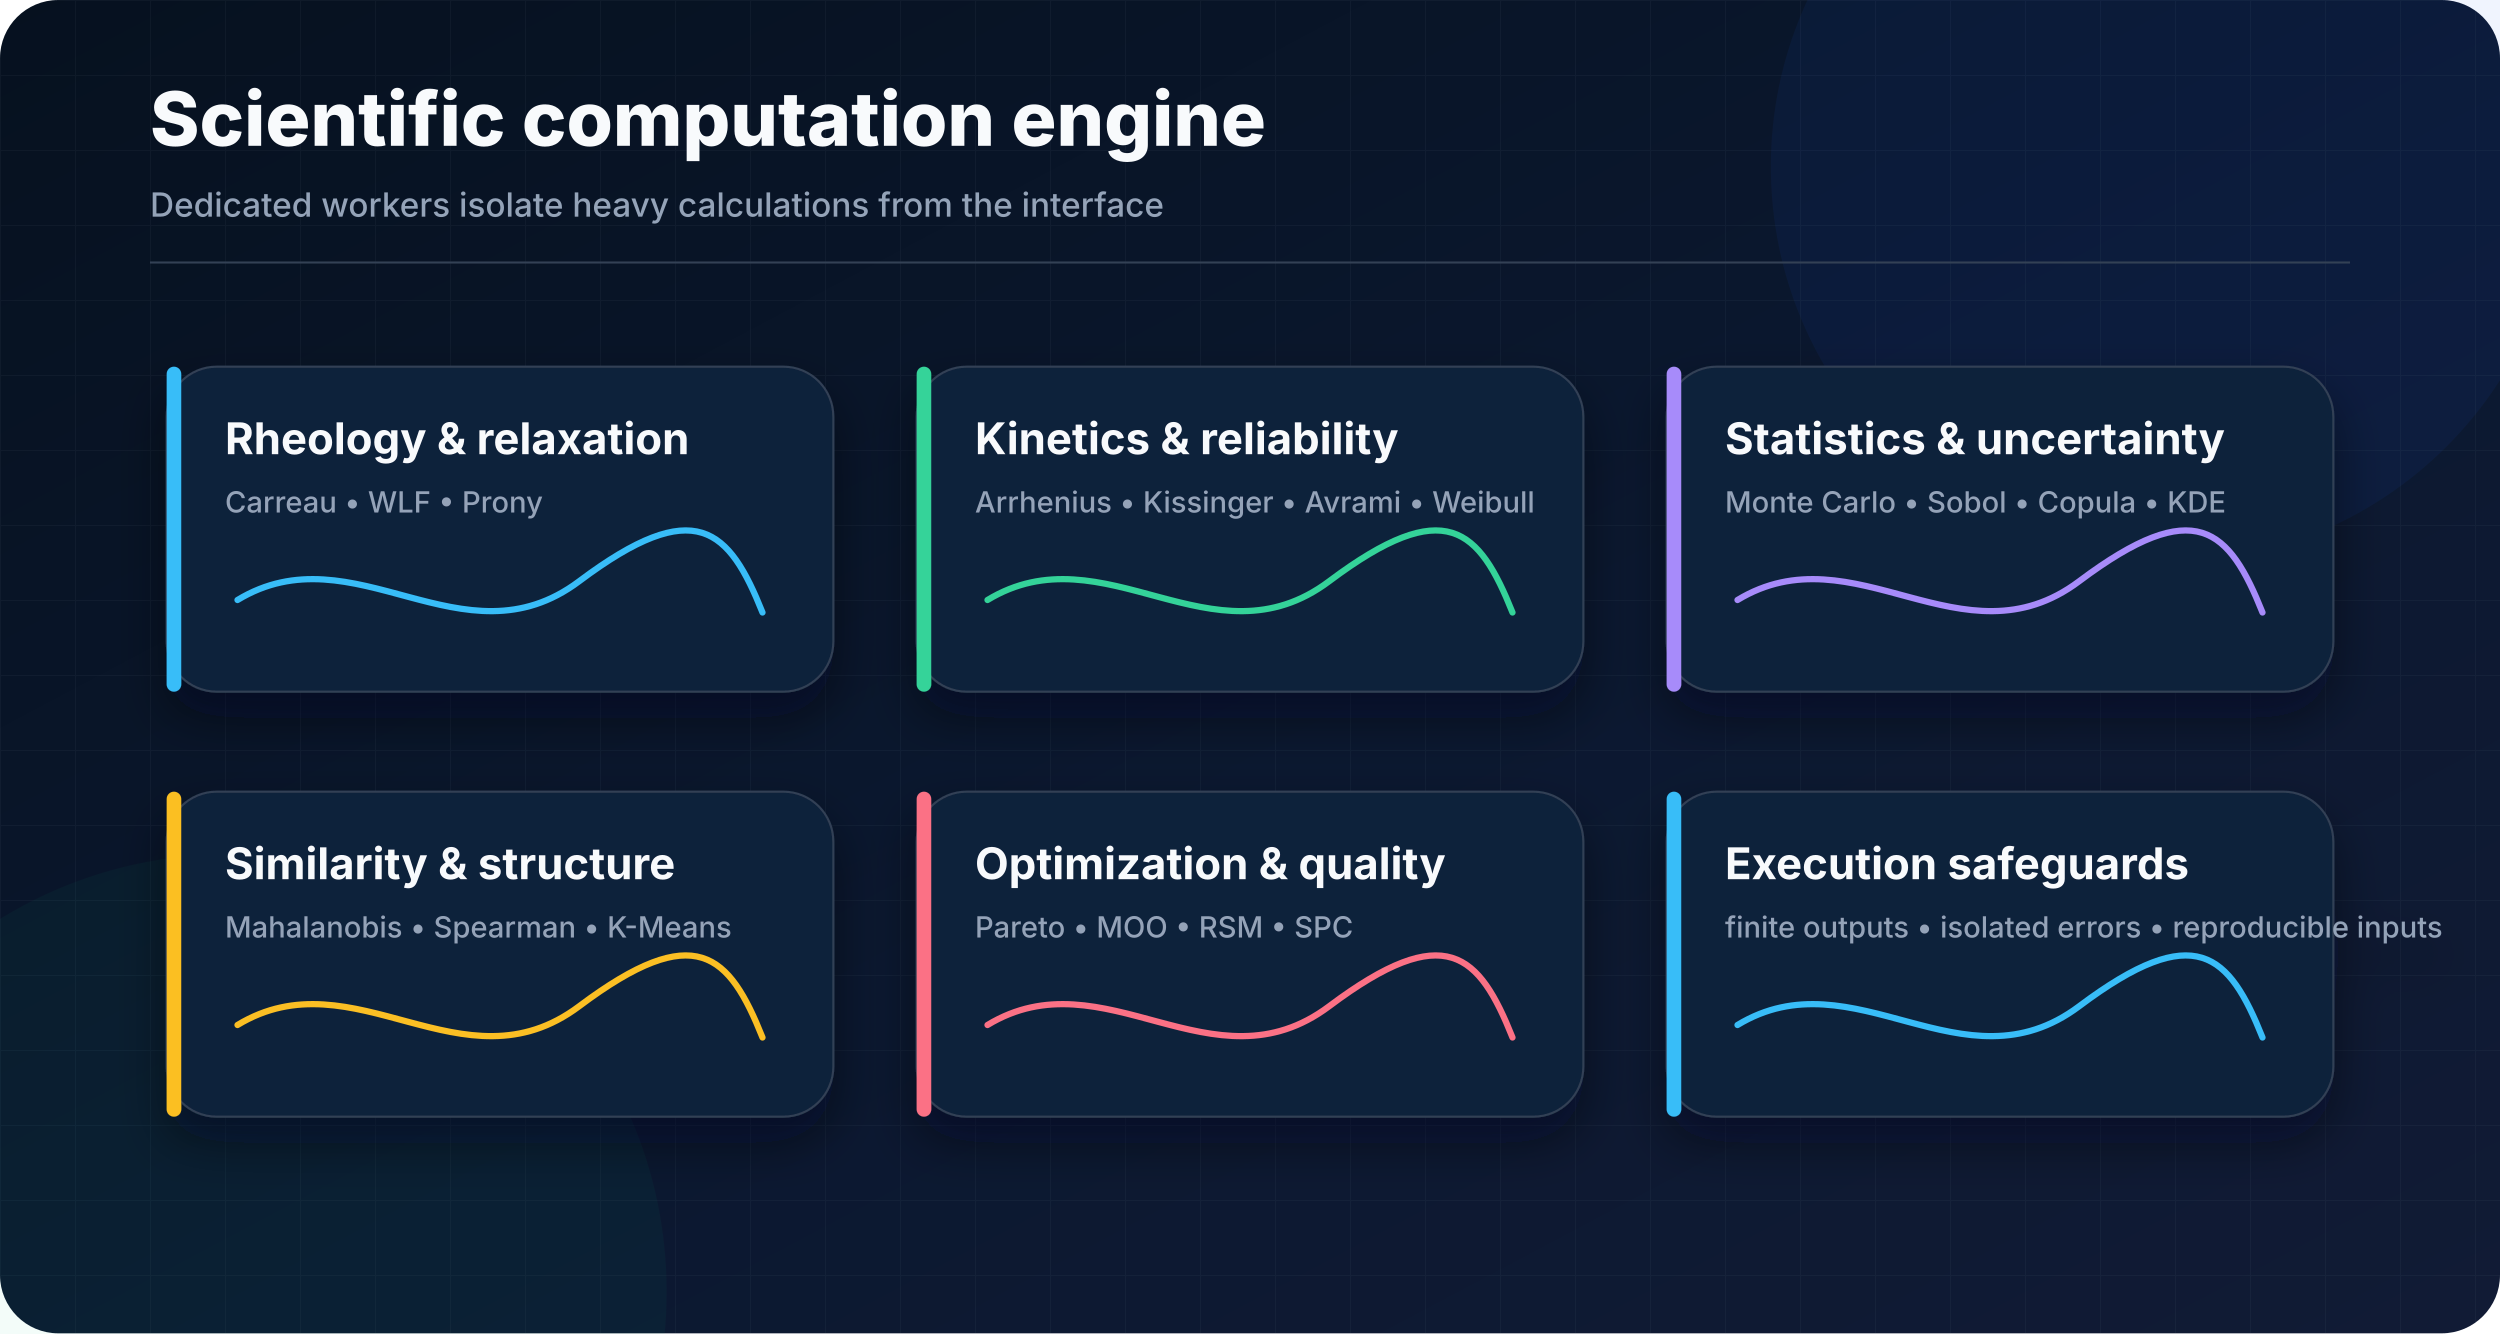
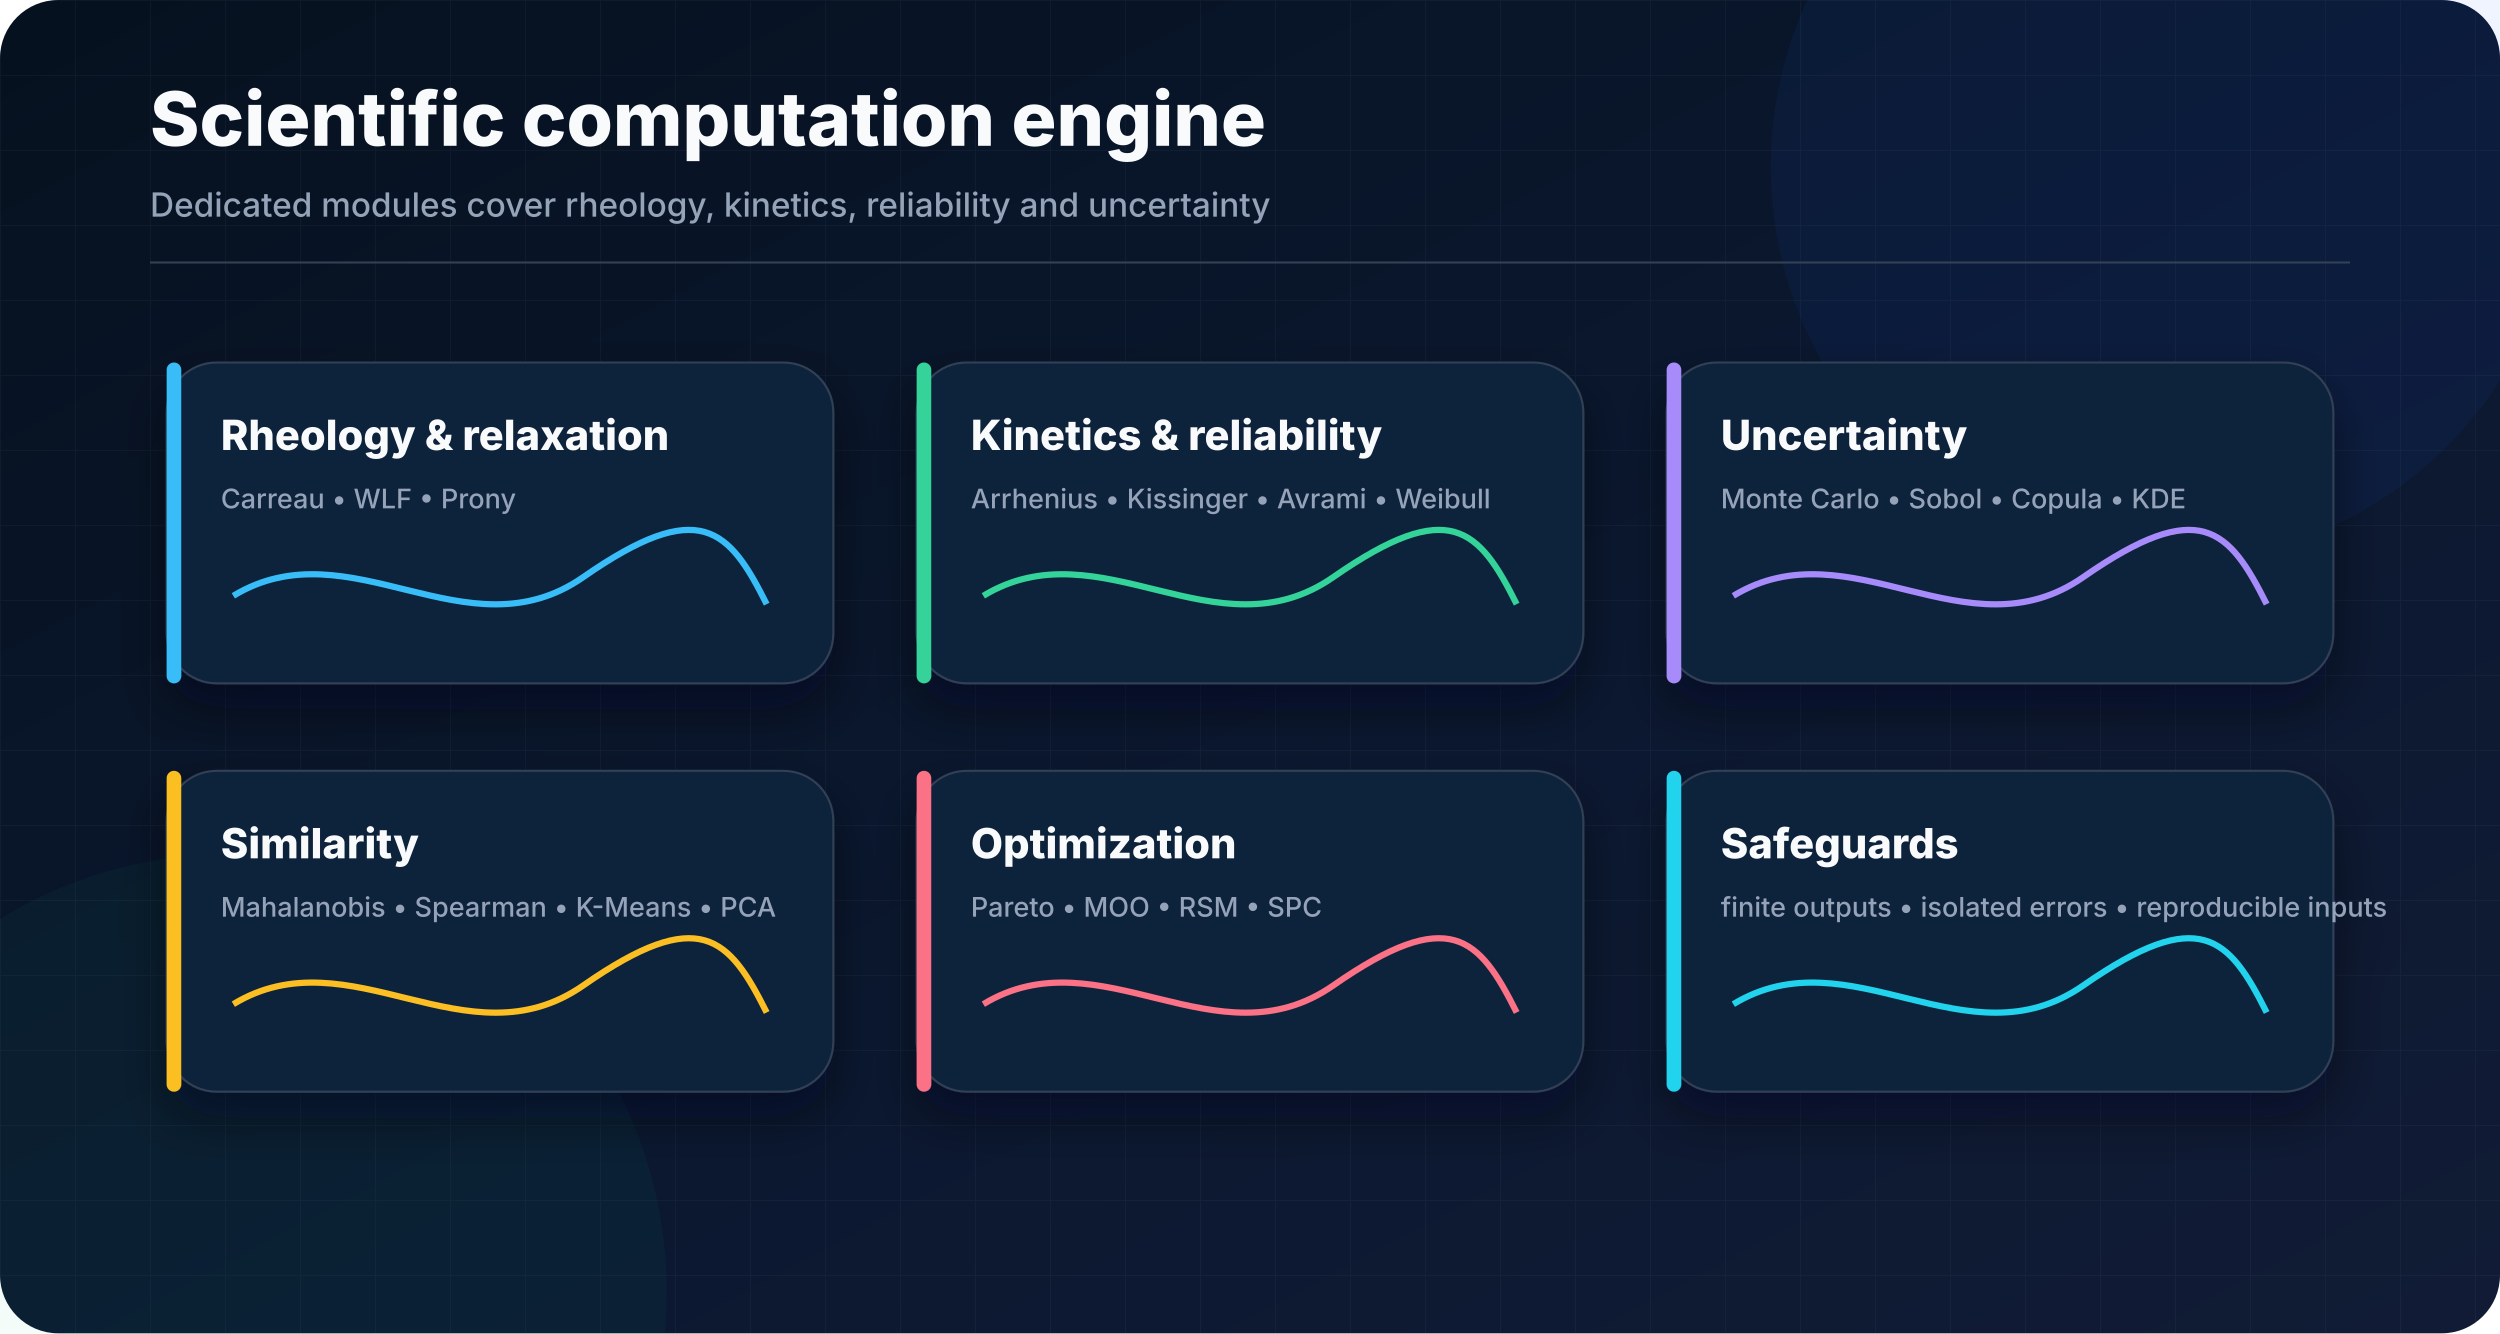
<svg xmlns="http://www.w3.org/2000/svg" width="1200" height="640" viewBox="0 0 1200 640" role="img" aria-labelledby="science-title science-title-desc">
  <defs>
    <linearGradient id="bg" x1="0" y1="0" x2="1" y2="1">
      <stop offset="0" stop-color="#06111f" />
-       <stop offset="0.55" stop-color="#0b1830" />
+       <stop offset=".56" stop-color="#0b1830" />
      <stop offset="1" stop-color="#111b35" />
    </linearGradient>
    <linearGradient id="cyan" x1="0" y1="0" x2="1" y2="1">
      <stop offset="0" stop-color="#22d3ee" />
      <stop offset="1" stop-color="#2563eb" />
    </linearGradient>
    <linearGradient id="emerald" x1="0" y1="0" x2="1" y2="1">
      <stop offset="0" stop-color="#34d399" />
      <stop offset="1" stop-color="#059669" />
    </linearGradient>
-     <linearGradient id="violet" x1="0" y1="0" x2="1" y2="1">
-       <stop offset="0" stop-color="#c084fc" />
-       <stop offset="1" stop-color="#7c3aed" />
-     </linearGradient>
-     <linearGradient id="amber" x1="0" y1="0" x2="1" y2="1">
-       <stop offset="0" stop-color="#fbbf24" />
-       <stop offset="1" stop-color="#f97316" />
-     </linearGradient>
-     <filter id="glow" x="-40%" y="-40%" width="180%" height="180%">
+     <filter id="shadow" x="-25%" y="-25%" width="150%" height="170%">
+       <feDropShadow dx="0" dy="12" stdDeviation="12" flood-color="#020617" flood-opacity=".46" />
+     </filter>
+     <filter id="glow" x="-50%" y="-50%" width="200%" height="200%">
      <feGaussianBlur stdDeviation="7" result="blur" />
      <feMerge>
        <feMergeNode in="blur" />
        <feMergeNode in="SourceGraphic" />
      </feMerge>
    </filter>
-     <filter id="shadow" x="-20%" y="-20%" width="140%" height="160%">
-       <feDropShadow dx="0" dy="12" stdDeviation="12" flood-color="#020617" flood-opacity=".45" />
-     </filter>
    <pattern id="grid" width="36" height="36" patternUnits="userSpaceOnUse">
-       <path d="M36 0H0V36" fill="none" stroke="#94a3b8" stroke-opacity=".055" stroke-width="1" />
+       <path d="M36 0H0V36" fill="none" stroke="#94a3b8" stroke-opacity=".055" />
    </pattern>
-     <marker id="arrow-cyan" markerWidth="10" markerHeight="10" refX="9" refY="5" orient="auto">
+     <marker id="arrow" markerWidth="10" markerHeight="10" refX="9" refY="5" orient="auto">
      <path d="M0 0L10 5L0 10Z" fill="#38bdf8" />
    </marker>
    <marker id="arrow-muted" markerWidth="10" markerHeight="10" refX="9" refY="5" orient="auto">
      <path d="M0 0L10 5L0 10Z" fill="#64748b" />
    </marker>
  </defs>
  <rect width="1200" height="640" rx="28" fill="url(#bg)" />
  <rect width="1200" height="640" rx="28" fill="url(#grid)" />
  <circle cx="1040" cy="80" r="190" fill="#2563eb" fill-opacity=".07" />
  <circle cx="110" cy="620" r="210" fill="#10b981" fill-opacity=".05" />
-   <text x="72" y="70" fill="#f8fafc" fill-opacity="1.0" font-family="Inter,Segoe UI,Arial,sans-serif" font-size="36" font-weight="800" text-anchor="start">Scientific computation engine</text>
-   <text x="72" y="104" fill="#94a3b8" fill-opacity="1.0" font-family="Inter,Segoe UI,Arial,sans-serif" font-size="16" font-weight="500" text-anchor="start">Dedicated workers isolate heavy calculations from the interface</text>
-   <path d="M72 126H1128" stroke="#334155" stroke-width="1" />
+   <text x="72" y="70" fill="#f8fafc" font-family="Inter,Segoe UI,Arial,sans-serif" font-size="36" font-weight="820" text-anchor="start">Scientific computation engine</text>
+   <text x="72" y="104" fill="#94a3b8" font-family="Inter,Segoe UI,Arial,sans-serif" font-size="16" font-weight="520" text-anchor="start">Dedicated modules cover rheology, kinetics, reliability and uncertainty</text>
+   <path d="M72 126H1128" stroke="#334155" />
  <g filter="url(#shadow)">
-     <rect x="80" y="176" width="320" height="156" rx="24" fill="#0f213b" stroke="#334155" />
-     <rect x="80" y="176" width="7" height="156" rx="3.5" fill="#38bdf8" />
-     <text x="108" y="218" fill="#f8fafc" fill-opacity="1.0" font-family="Inter,Segoe UI,Arial,sans-serif" font-size="21" font-weight="750" text-anchor="start">Rheology &amp; relaxation</text>
-     <text x="108" y="246" fill="#94a3b8" fill-opacity="1.0" font-family="Inter,Segoe UI,Arial,sans-serif" font-size="14" font-weight="500" text-anchor="start">Carreau • WLF • Prony</text>
+     <rect x="80" y="174" width="320" height="154" rx="24" fill="#0f213b" stroke="#334155" />
+     <rect x="80" y="174" width="7" height="154" rx="3.5" fill="#38bdf8" />
+     <text x="106" y="216" fill="#f8fafc" font-family="Inter,Segoe UI,Arial,sans-serif" font-size="20" font-weight="760" text-anchor="start">Rheology &amp; relaxation</text>
+     <text x="106" y="244" fill="#94a3b8" font-family="Inter,Segoe UI,Arial,sans-serif" font-size="13" font-weight="520" text-anchor="start">Carreau • WLF • Prony</text>
  </g>
-   <path d="M114 288C170 254,222 321,278 279S350 254,366 294" fill="none" stroke="#38bdf8" stroke-width="3" stroke-linecap="round" />
+   <path d="M112 286C168 252,224 316,280 277S350 254,368 290" fill="none" stroke="#38bdf8" stroke-width="3" />
  <g filter="url(#shadow)">
-     <rect x="440" y="176" width="320" height="156" rx="24" fill="#0f213b" stroke="#334155" />
-     <rect x="440" y="176" width="7" height="156" rx="3.5" fill="#34d399" />
-     <text x="468" y="218" fill="#f8fafc" fill-opacity="1.0" font-family="Inter,Segoe UI,Arial,sans-serif" font-size="21" font-weight="750" text-anchor="start">Kinetics &amp; reliability</text>
-     <text x="468" y="246" fill="#94a3b8" fill-opacity="1.0" font-family="Inter,Segoe UI,Arial,sans-serif" font-size="14" font-weight="500" text-anchor="start">Arrhenius • Kissinger • Avrami • Weibull</text>
+     <rect x="440" y="174" width="320" height="154" rx="24" fill="#0f213b" stroke="#334155" />
+     <rect x="440" y="174" width="7" height="154" rx="3.5" fill="#34d399" />
+     <text x="466" y="216" fill="#f8fafc" font-family="Inter,Segoe UI,Arial,sans-serif" font-size="20" font-weight="760" text-anchor="start">Kinetics &amp; reliability</text>
+     <text x="466" y="244" fill="#94a3b8" font-family="Inter,Segoe UI,Arial,sans-serif" font-size="13" font-weight="520" text-anchor="start">Arrhenius • Kissinger • Avrami • Weibull</text>
  </g>
-   <path d="M474 288C530 254,582 321,638 279S710 254,726 294" fill="none" stroke="#34d399" stroke-width="3" stroke-linecap="round" />
+   <path d="M472 286C528 252,584 316,640 277S710 254,728 290" fill="none" stroke="#34d399" stroke-width="3" />
  <g filter="url(#shadow)">
-     <rect x="800" y="176" width="320" height="156" rx="24" fill="#0f213b" stroke="#334155" />
-     <rect x="800" y="176" width="7" height="156" rx="3.5" fill="#a78bfa" />
-     <text x="828" y="218" fill="#f8fafc" fill-opacity="1.0" font-family="Inter,Segoe UI,Arial,sans-serif" font-size="21" font-weight="750" text-anchor="start">Statistics &amp; uncertainty</text>
-     <text x="828" y="246" fill="#94a3b8" fill-opacity="1.0" font-family="Inter,Segoe UI,Arial,sans-serif" font-size="14" font-weight="500" text-anchor="start">Monte Carlo • Sobol • Copula • KDE</text>
+     <rect x="800" y="174" width="320" height="154" rx="24" fill="#0f213b" stroke="#334155" />
+     <rect x="800" y="174" width="7" height="154" rx="3.5" fill="#a78bfa" />
+     <text x="826" y="216" fill="#f8fafc" font-family="Inter,Segoe UI,Arial,sans-serif" font-size="20" font-weight="760" text-anchor="start">Uncertainty</text>
+     <text x="826" y="244" fill="#94a3b8" font-family="Inter,Segoe UI,Arial,sans-serif" font-size="13" font-weight="520" text-anchor="start">Monte Carlo • Sobol • Copula • KDE</text>
  </g>
-   <path d="M834 288C890 254,942 321,998 279S1070 254,1086 294" fill="none" stroke="#a78bfa" stroke-width="3" stroke-linecap="round" />
+   <path d="M832 286C888 252,944 316,1000 277S1070 254,1088 290" fill="none" stroke="#a78bfa" stroke-width="3" />
  <g filter="url(#shadow)">
-     <rect x="80" y="380" width="320" height="156" rx="24" fill="#0f213b" stroke="#334155" />
-     <rect x="80" y="380" width="7" height="156" rx="3.5" fill="#fbbf24" />
-     <text x="108" y="422" fill="#f8fafc" fill-opacity="1.0" font-family="Inter,Segoe UI,Arial,sans-serif" font-size="21" font-weight="750" text-anchor="start">Similarity &amp; structure</text>
-     <text x="108" y="450" fill="#94a3b8" fill-opacity="1.0" font-family="Inter,Segoe UI,Arial,sans-serif" font-size="14" font-weight="500" text-anchor="start">Mahalanobis • Spearman • K-Means</text>
+     <rect x="80" y="370" width="320" height="154" rx="24" fill="#0f213b" stroke="#334155" />
+     <rect x="80" y="370" width="7" height="154" rx="3.5" fill="#fbbf24" />
+     <text x="106" y="412" fill="#f8fafc" font-family="Inter,Segoe UI,Arial,sans-serif" font-size="20" font-weight="760" text-anchor="start">Similarity</text>
+     <text x="106" y="440" fill="#94a3b8" font-family="Inter,Segoe UI,Arial,sans-serif" font-size="13" font-weight="520" text-anchor="start">Mahalanobis • Spearman • K-Means • PCA</text>
  </g>
-   <path d="M114 492C170 458,222 525,278 483S350 458,366 498" fill="none" stroke="#fbbf24" stroke-width="3" stroke-linecap="round" />
+   <path d="M112 482C168 448,224 512,280 473S350 450,368 486" fill="none" stroke="#fbbf24" stroke-width="3" />
  <g filter="url(#shadow)">
-     <rect x="440" y="380" width="320" height="156" rx="24" fill="#0f213b" stroke="#334155" />
-     <rect x="440" y="380" width="7" height="156" rx="3.5" fill="#fb7185" />
-     <text x="468" y="422" fill="#f8fafc" fill-opacity="1.0" font-family="Inter,Segoe UI,Arial,sans-serif" font-size="21" font-weight="750" text-anchor="start">Optimization &amp; quality</text>
-     <text x="468" y="450" fill="#94a3b8" fill-opacity="1.0" font-family="Inter,Segoe UI,Arial,sans-serif" font-size="14" font-weight="500" text-anchor="start">Pareto • MOO • RSM • SPC</text>
+     <rect x="440" y="370" width="320" height="154" rx="24" fill="#0f213b" stroke="#334155" />
+     <rect x="440" y="370" width="7" height="154" rx="3.5" fill="#fb7185" />
+     <text x="466" y="412" fill="#f8fafc" font-family="Inter,Segoe UI,Arial,sans-serif" font-size="20" font-weight="760" text-anchor="start">Optimization</text>
+     <text x="466" y="440" fill="#94a3b8" font-family="Inter,Segoe UI,Arial,sans-serif" font-size="13" font-weight="520" text-anchor="start">Pareto • MOO • RSM • SPC</text>
  </g>
-   <path d="M474 492C530 458,582 525,638 483S710 458,726 498" fill="none" stroke="#fb7185" stroke-width="3" stroke-linecap="round" />
+   <path d="M472 482C528 448,584 512,640 473S710 450,728 486" fill="none" stroke="#fb7185" stroke-width="3" />
  <g filter="url(#shadow)">
-     <rect x="800" y="380" width="320" height="156" rx="24" fill="#0f213b" stroke="#334155" />
-     <rect x="800" y="380" width="7" height="156" rx="3.5" fill="#38bdf8" />
-     <text x="828" y="422" fill="#f8fafc" fill-opacity="1.0" font-family="Inter,Segoe UI,Arial,sans-serif" font-size="21" font-weight="750" text-anchor="start">Execution safeguards</text>
-     <text x="828" y="450" fill="#94a3b8" fill-opacity="1.0" font-family="Inter,Segoe UI,Arial,sans-serif" font-size="14" font-weight="500" text-anchor="start">finite outputs • isolated errors • reproducible inputs</text>
+     <rect x="800" y="370" width="320" height="154" rx="24" fill="#0f213b" stroke="#334155" />
+     <rect x="800" y="370" width="7" height="154" rx="3.5" fill="#22d3ee" />
+     <text x="826" y="412" fill="#f8fafc" font-family="Inter,Segoe UI,Arial,sans-serif" font-size="20" font-weight="760" text-anchor="start">Safeguards</text>
+     <text x="826" y="440" fill="#94a3b8" font-family="Inter,Segoe UI,Arial,sans-serif" font-size="13" font-weight="520" text-anchor="start">finite outputs • isolated errors • reproducible inputs</text>
  </g>
-   <path d="M834 492C890 458,942 525,998 483S1070 458,1086 498" fill="none" stroke="#38bdf8" stroke-width="3" stroke-linecap="round" />
+   <path d="M832 482C888 448,944 512,1000 473S1070 450,1088 486" fill="none" stroke="#22d3ee" stroke-width="3" />
</svg>
